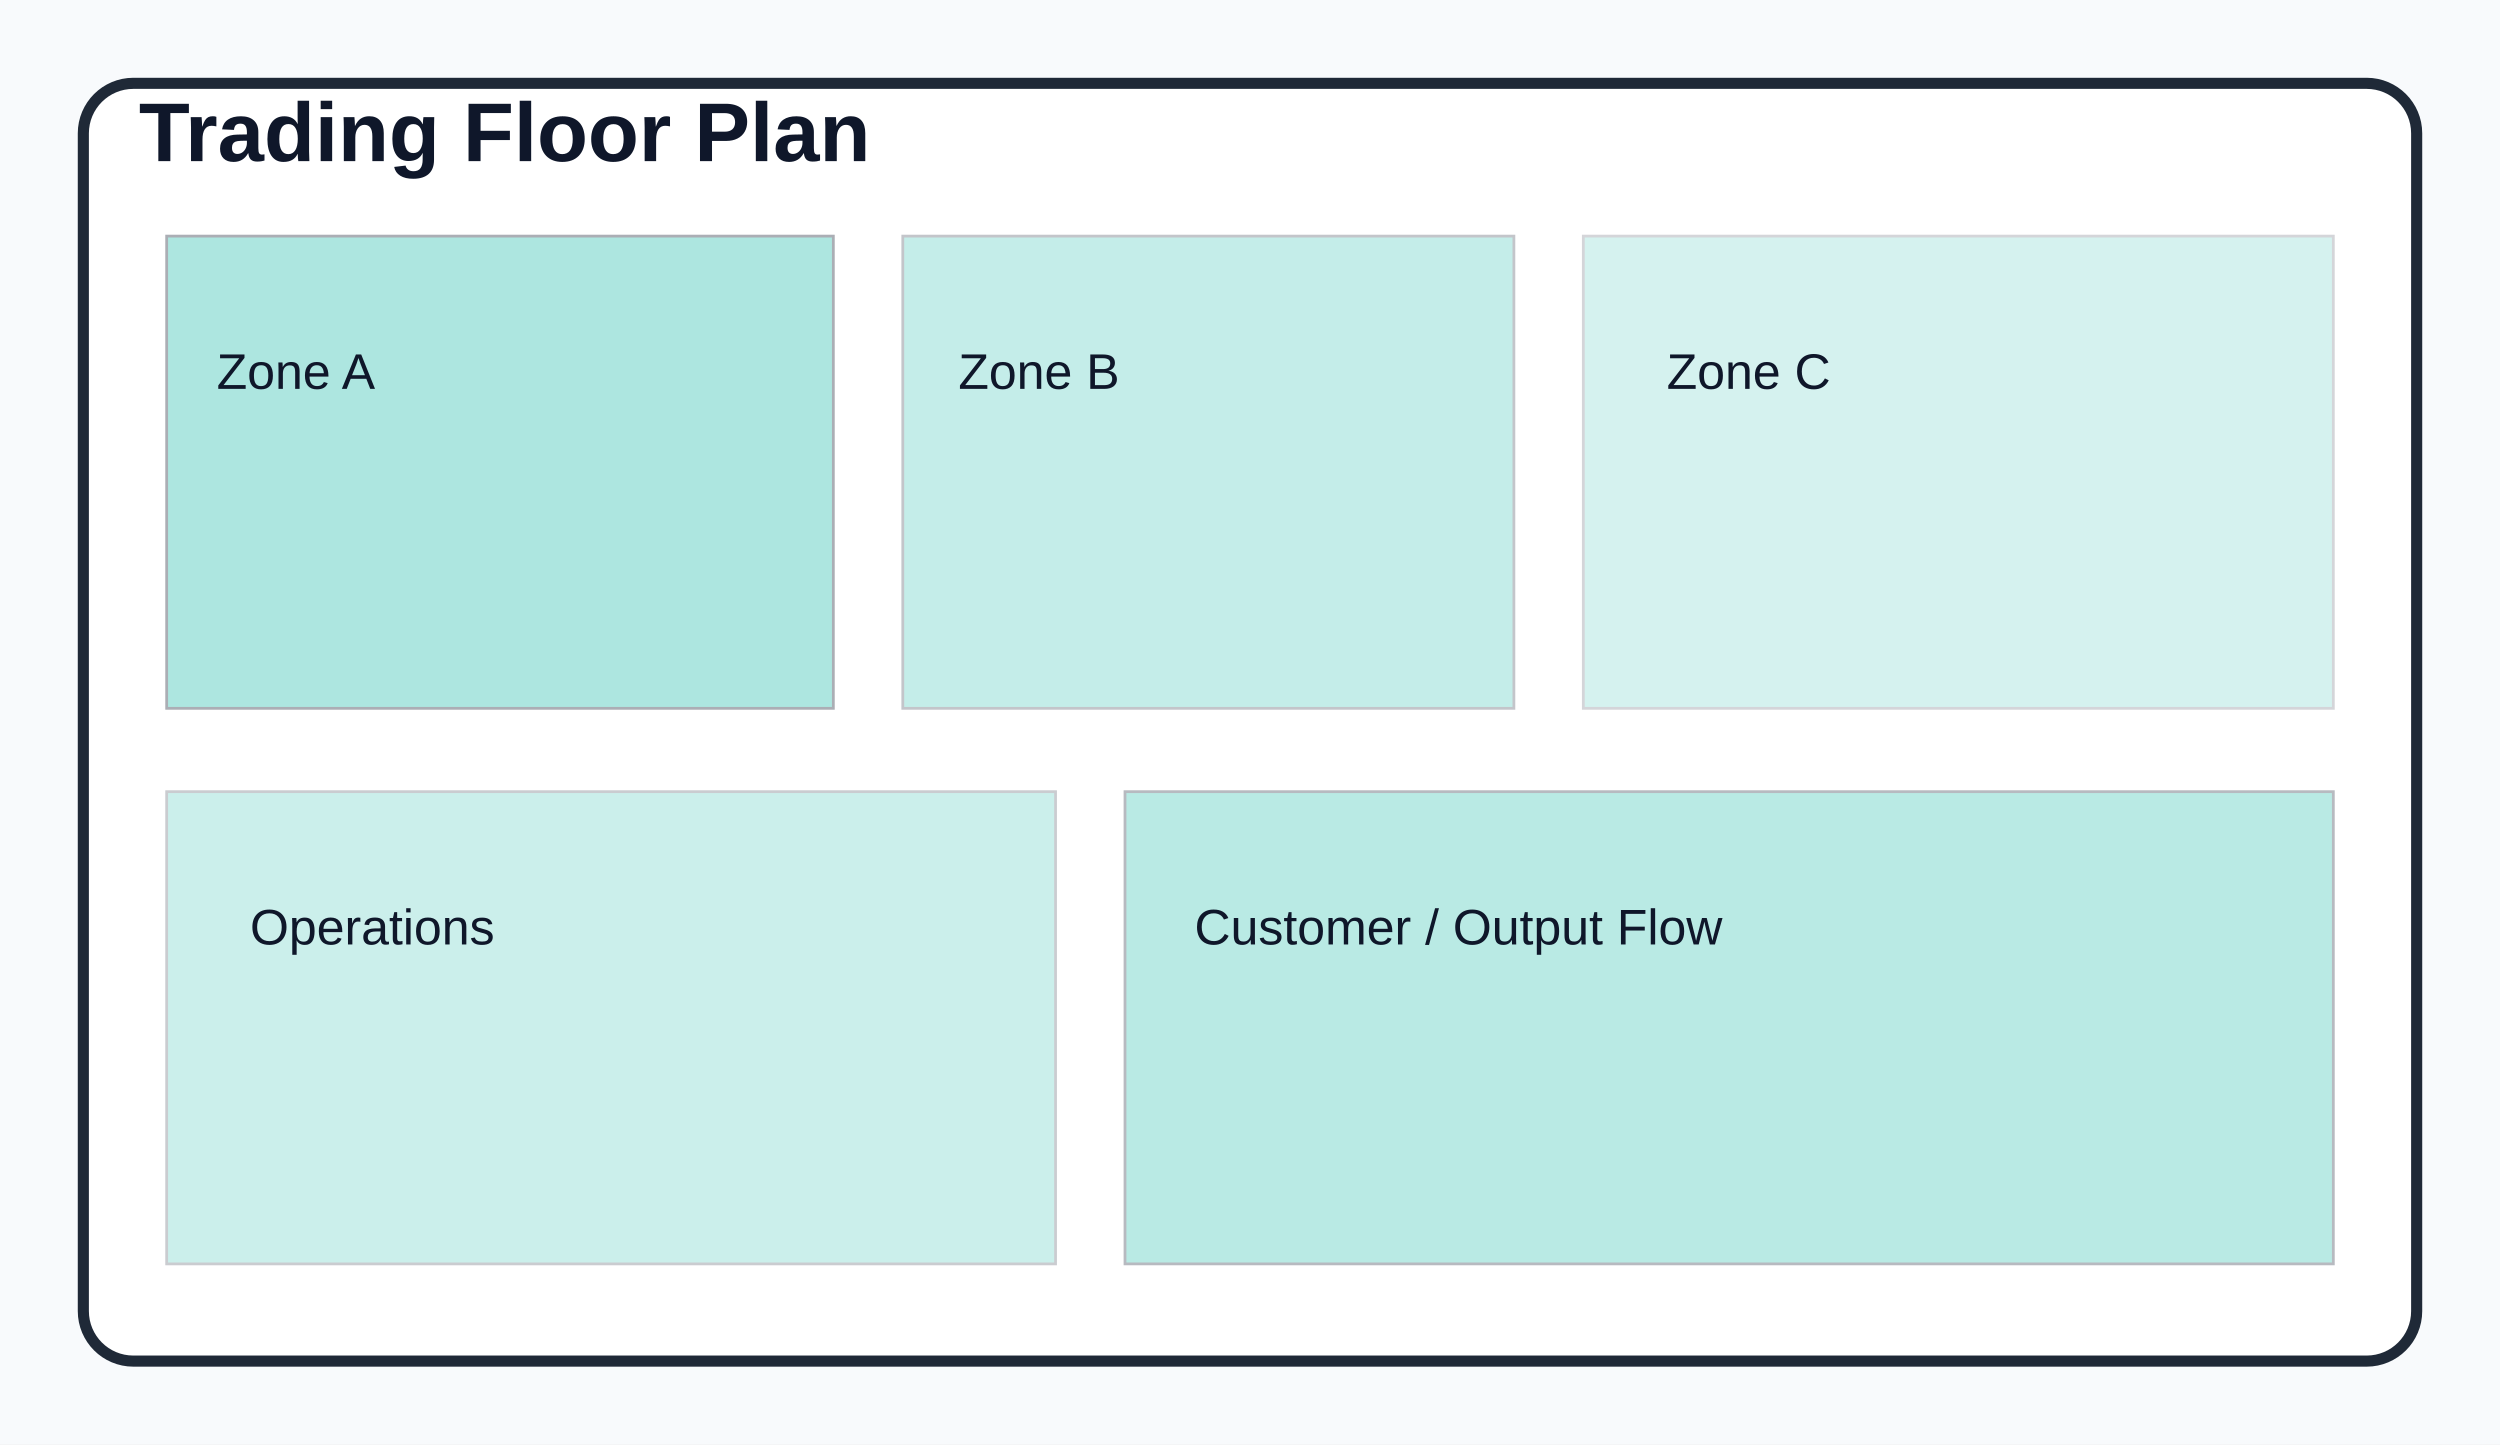
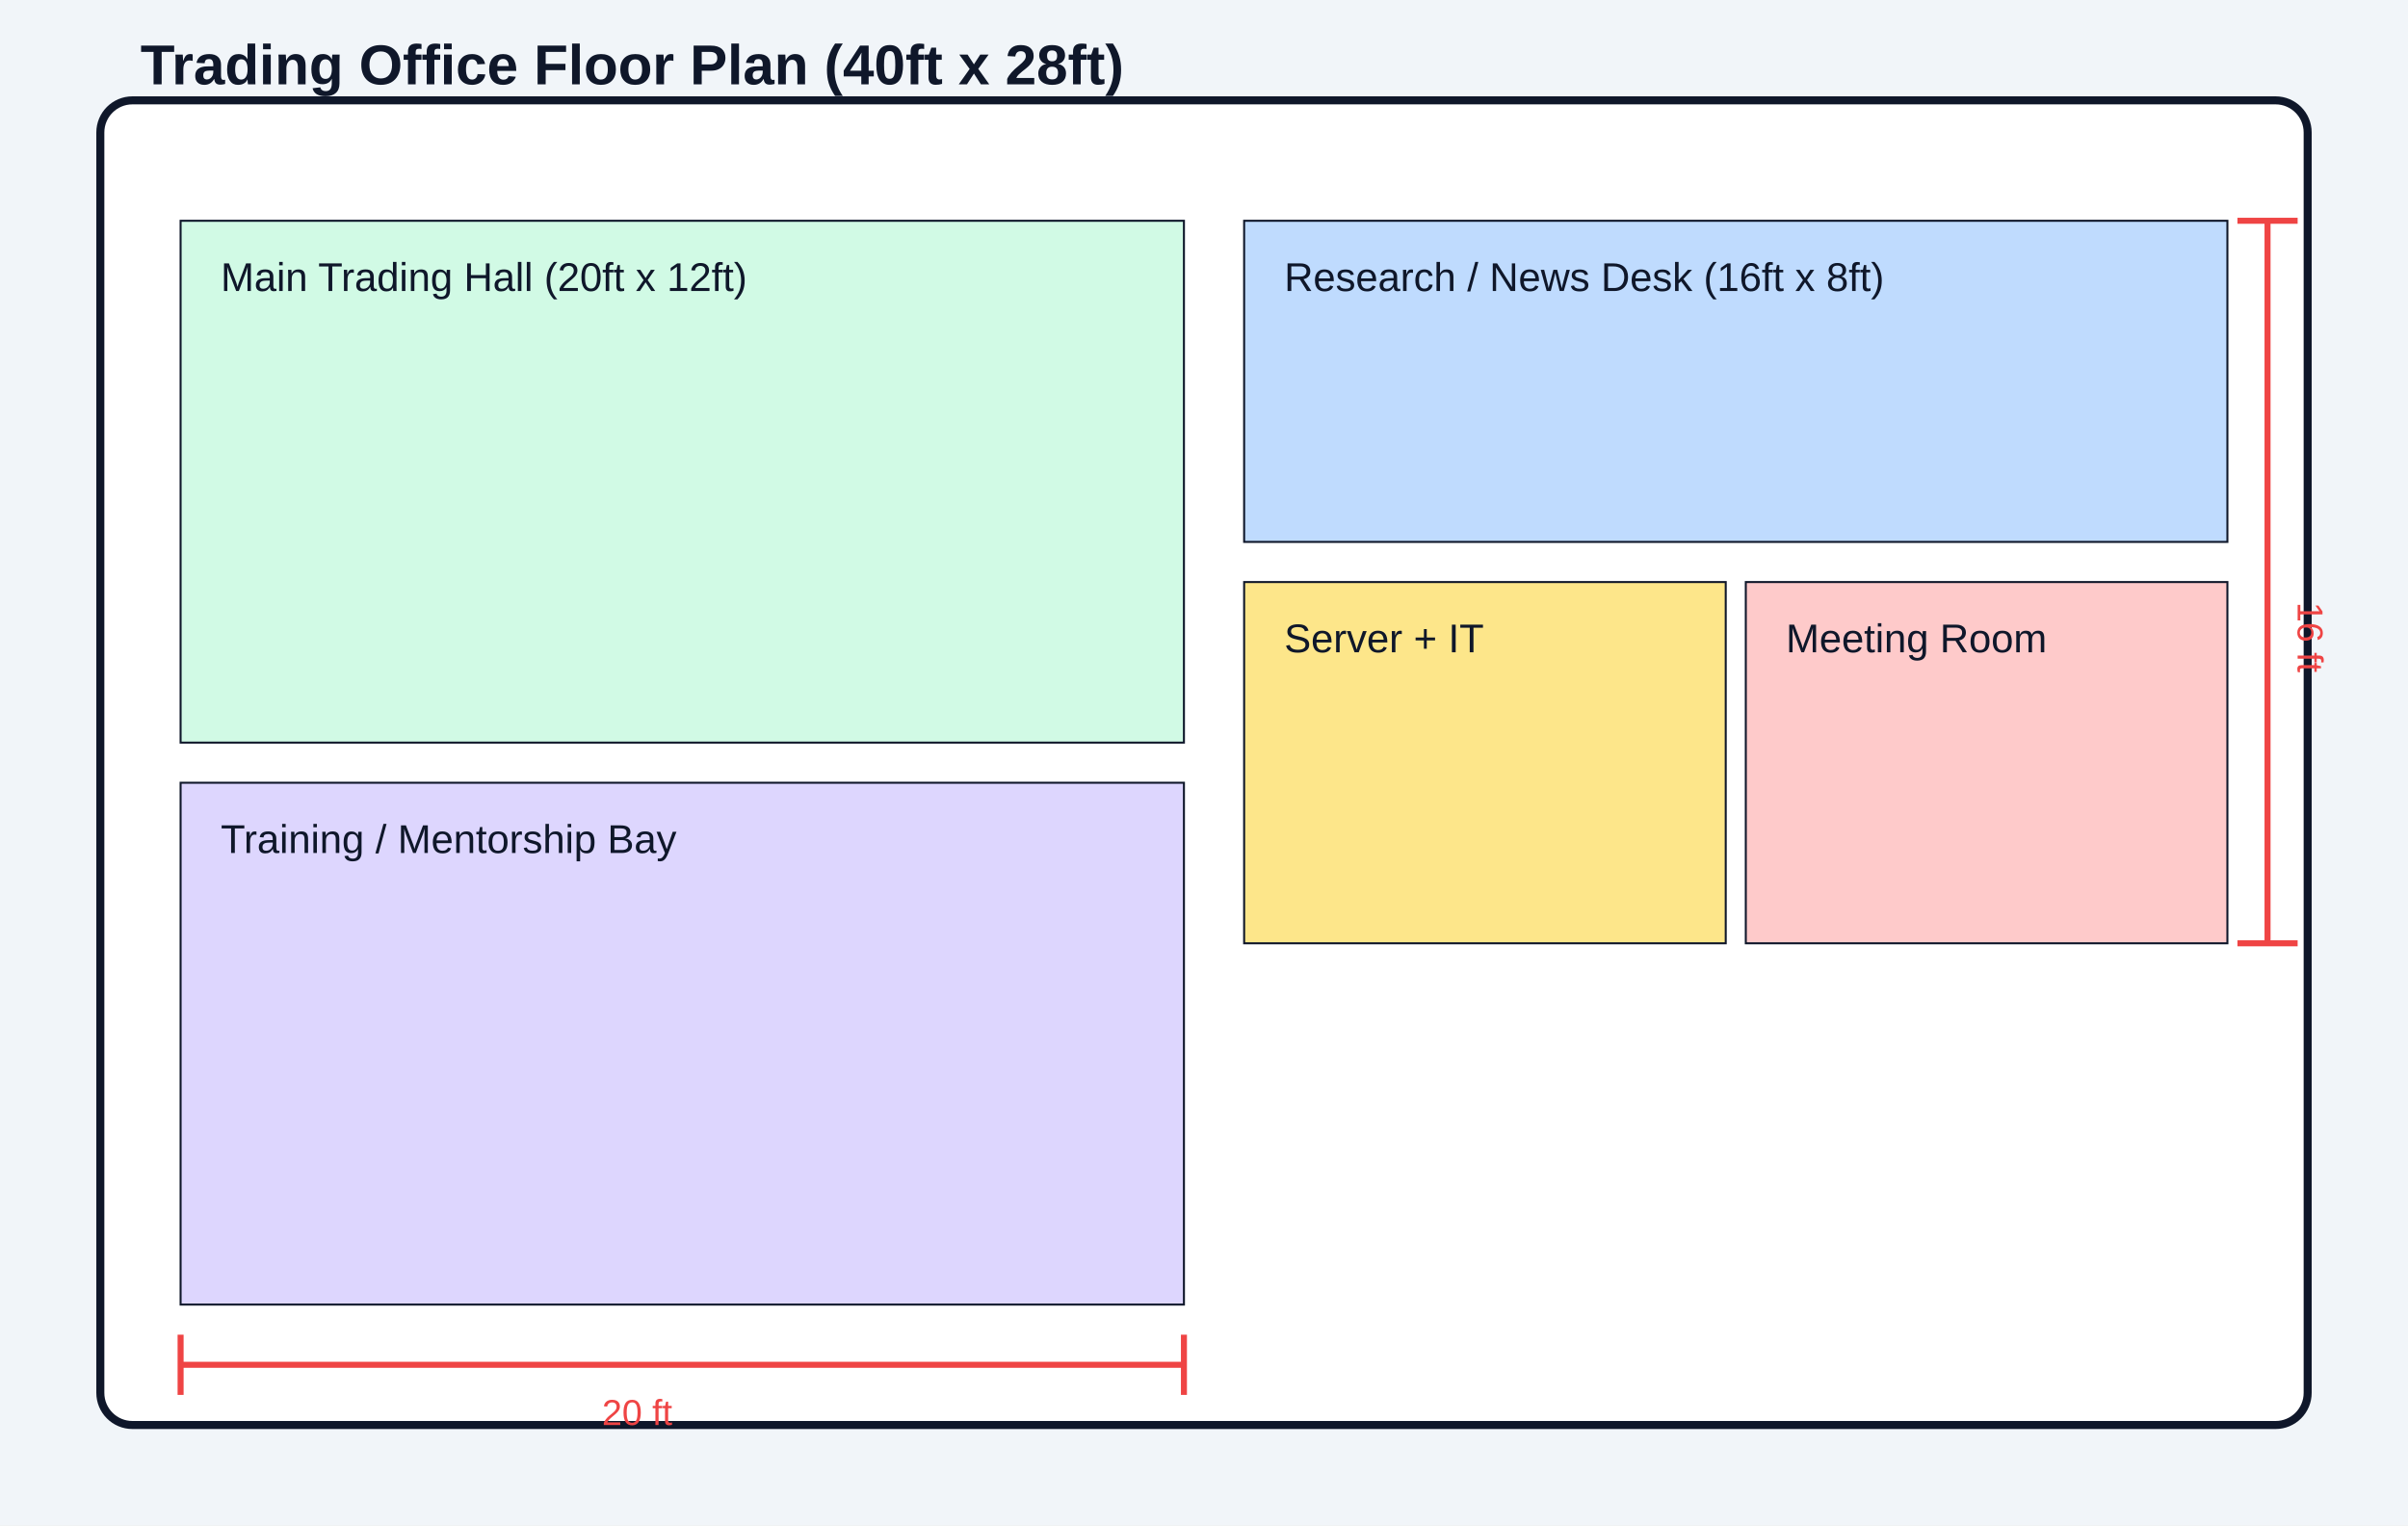
- <svg xmlns="http://www.w3.org/2000/svg" viewBox="0 0 900 520">
-   <rect width="900" height="520" fill="#f8fafc" />
-   <rect x="30" y="30" width="840" height="460" rx="18" fill="#ffffff" stroke="#1f2937" stroke-width="4" />
-   <rect x="60" y="85" width="240" height="170" fill="#14b8a6" opacity="0.35" stroke="#0f172a" />
-   <rect x="325" y="85" width="220" height="170" fill="#14b8a6" opacity="0.25" stroke="#0f172a" />
-   <rect x="570" y="85" width="270" height="170" fill="#14b8a6" opacity="0.18" stroke="#0f172a" />
-   <rect x="60" y="285" width="320" height="170" fill="#14b8a6" opacity="0.22" stroke="#0f172a" />
-   <rect x="405" y="285" width="435" height="170" fill="#14b8a6" opacity="0.3" stroke="#0f172a" />
-   <text x="50" y="58" font-family="Manrope, Arial" font-size="30" font-weight="700" fill="#0f172a">Trading Floor Plan</text>
-   <text x="78" y="140" font-family="Manrope, Arial" font-size="18" fill="#0f172a">Zone A</text>
-   <text x="345" y="140" font-family="Manrope, Arial" font-size="18" fill="#0f172a">Zone B</text>
-   <text x="600" y="140" font-family="Manrope, Arial" font-size="18" fill="#0f172a">Zone C</text>
-   <text x="90" y="340" font-family="Manrope, Arial" font-size="18" fill="#0f172a">Operations</text>
-   <text x="430" y="340" font-family="Manrope, Arial" font-size="18" fill="#0f172a">Customer / Output Flow</text>
+ <svg xmlns="http://www.w3.org/2000/svg" viewBox="0 0 1200 760">
+   <rect width="1200" height="760" fill="#f1f5f9" />
+   <rect x="50" y="50" width="1100" height="660" rx="16" fill="#fff" stroke="#0f172a" stroke-width="4" />
+   <text x="70" y="42" font-size="28" font-family="Manrope,Arial" font-weight="800" fill="#0f172a">Trading Office Floor Plan (40ft x 28ft)</text>
+   <rect x="90" y="110" width="500" height="260" fill="#d1fae5" stroke="#0f172a" />
+   <text x="110" y="145" font-size="20" font-family="Manrope,Arial" fill="#0f172a">Main Trading Hall (20ft x 12ft)</text>
+   <rect x="620" y="110" width="490" height="160" fill="#bfdbfe" stroke="#0f172a" />
+   <text x="640" y="145" font-size="20" font-family="Manrope,Arial" fill="#0f172a">Research / News Desk (16ft x 8ft)</text>
+   <rect x="620" y="290" width="240" height="180" fill="#fde68a" stroke="#0f172a" />
+   <text x="640" y="325" font-size="20" font-family="Manrope,Arial" fill="#0f172a">Server + IT</text>
+   <rect x="870" y="290" width="240" height="180" fill="#fecaca" stroke="#0f172a" />
+   <text x="890" y="325" font-size="20" font-family="Manrope,Arial" fill="#0f172a">Meeting Room</text>
+   <rect x="90" y="390" width="500" height="260" fill="#ddd6fe" stroke="#0f172a" />
+   <text x="110" y="425" font-size="20" font-family="Manrope,Arial" fill="#0f172a">Training / Mentorship Bay</text>
+   <line x1="90" y1="680" x2="590" y2="680" stroke="#ef4444" stroke-width="3" />
+   <line x1="90" y1="665" x2="90" y2="695" stroke="#ef4444" stroke-width="3" />
+   <line x1="590" y1="665" x2="590" y2="695" stroke="#ef4444" stroke-width="3" />
+   <text x="300" y="710" font-size="18" font-family="Manrope,Arial" fill="#ef4444">20 ft</text>
+   <line x1="1130" y1="110" x2="1130" y2="470" stroke="#ef4444" stroke-width="3" />
+   <line x1="1115" y1="110" x2="1145" y2="110" stroke="#ef4444" stroke-width="3" />
+   <line x1="1115" y1="470" x2="1145" y2="470" stroke="#ef4444" stroke-width="3" />
+   <text x="1145" y="300" font-size="18" font-family="Manrope,Arial" fill="#ef4444" transform="rotate(90 1145 300)">16 ft</text>
</svg>
